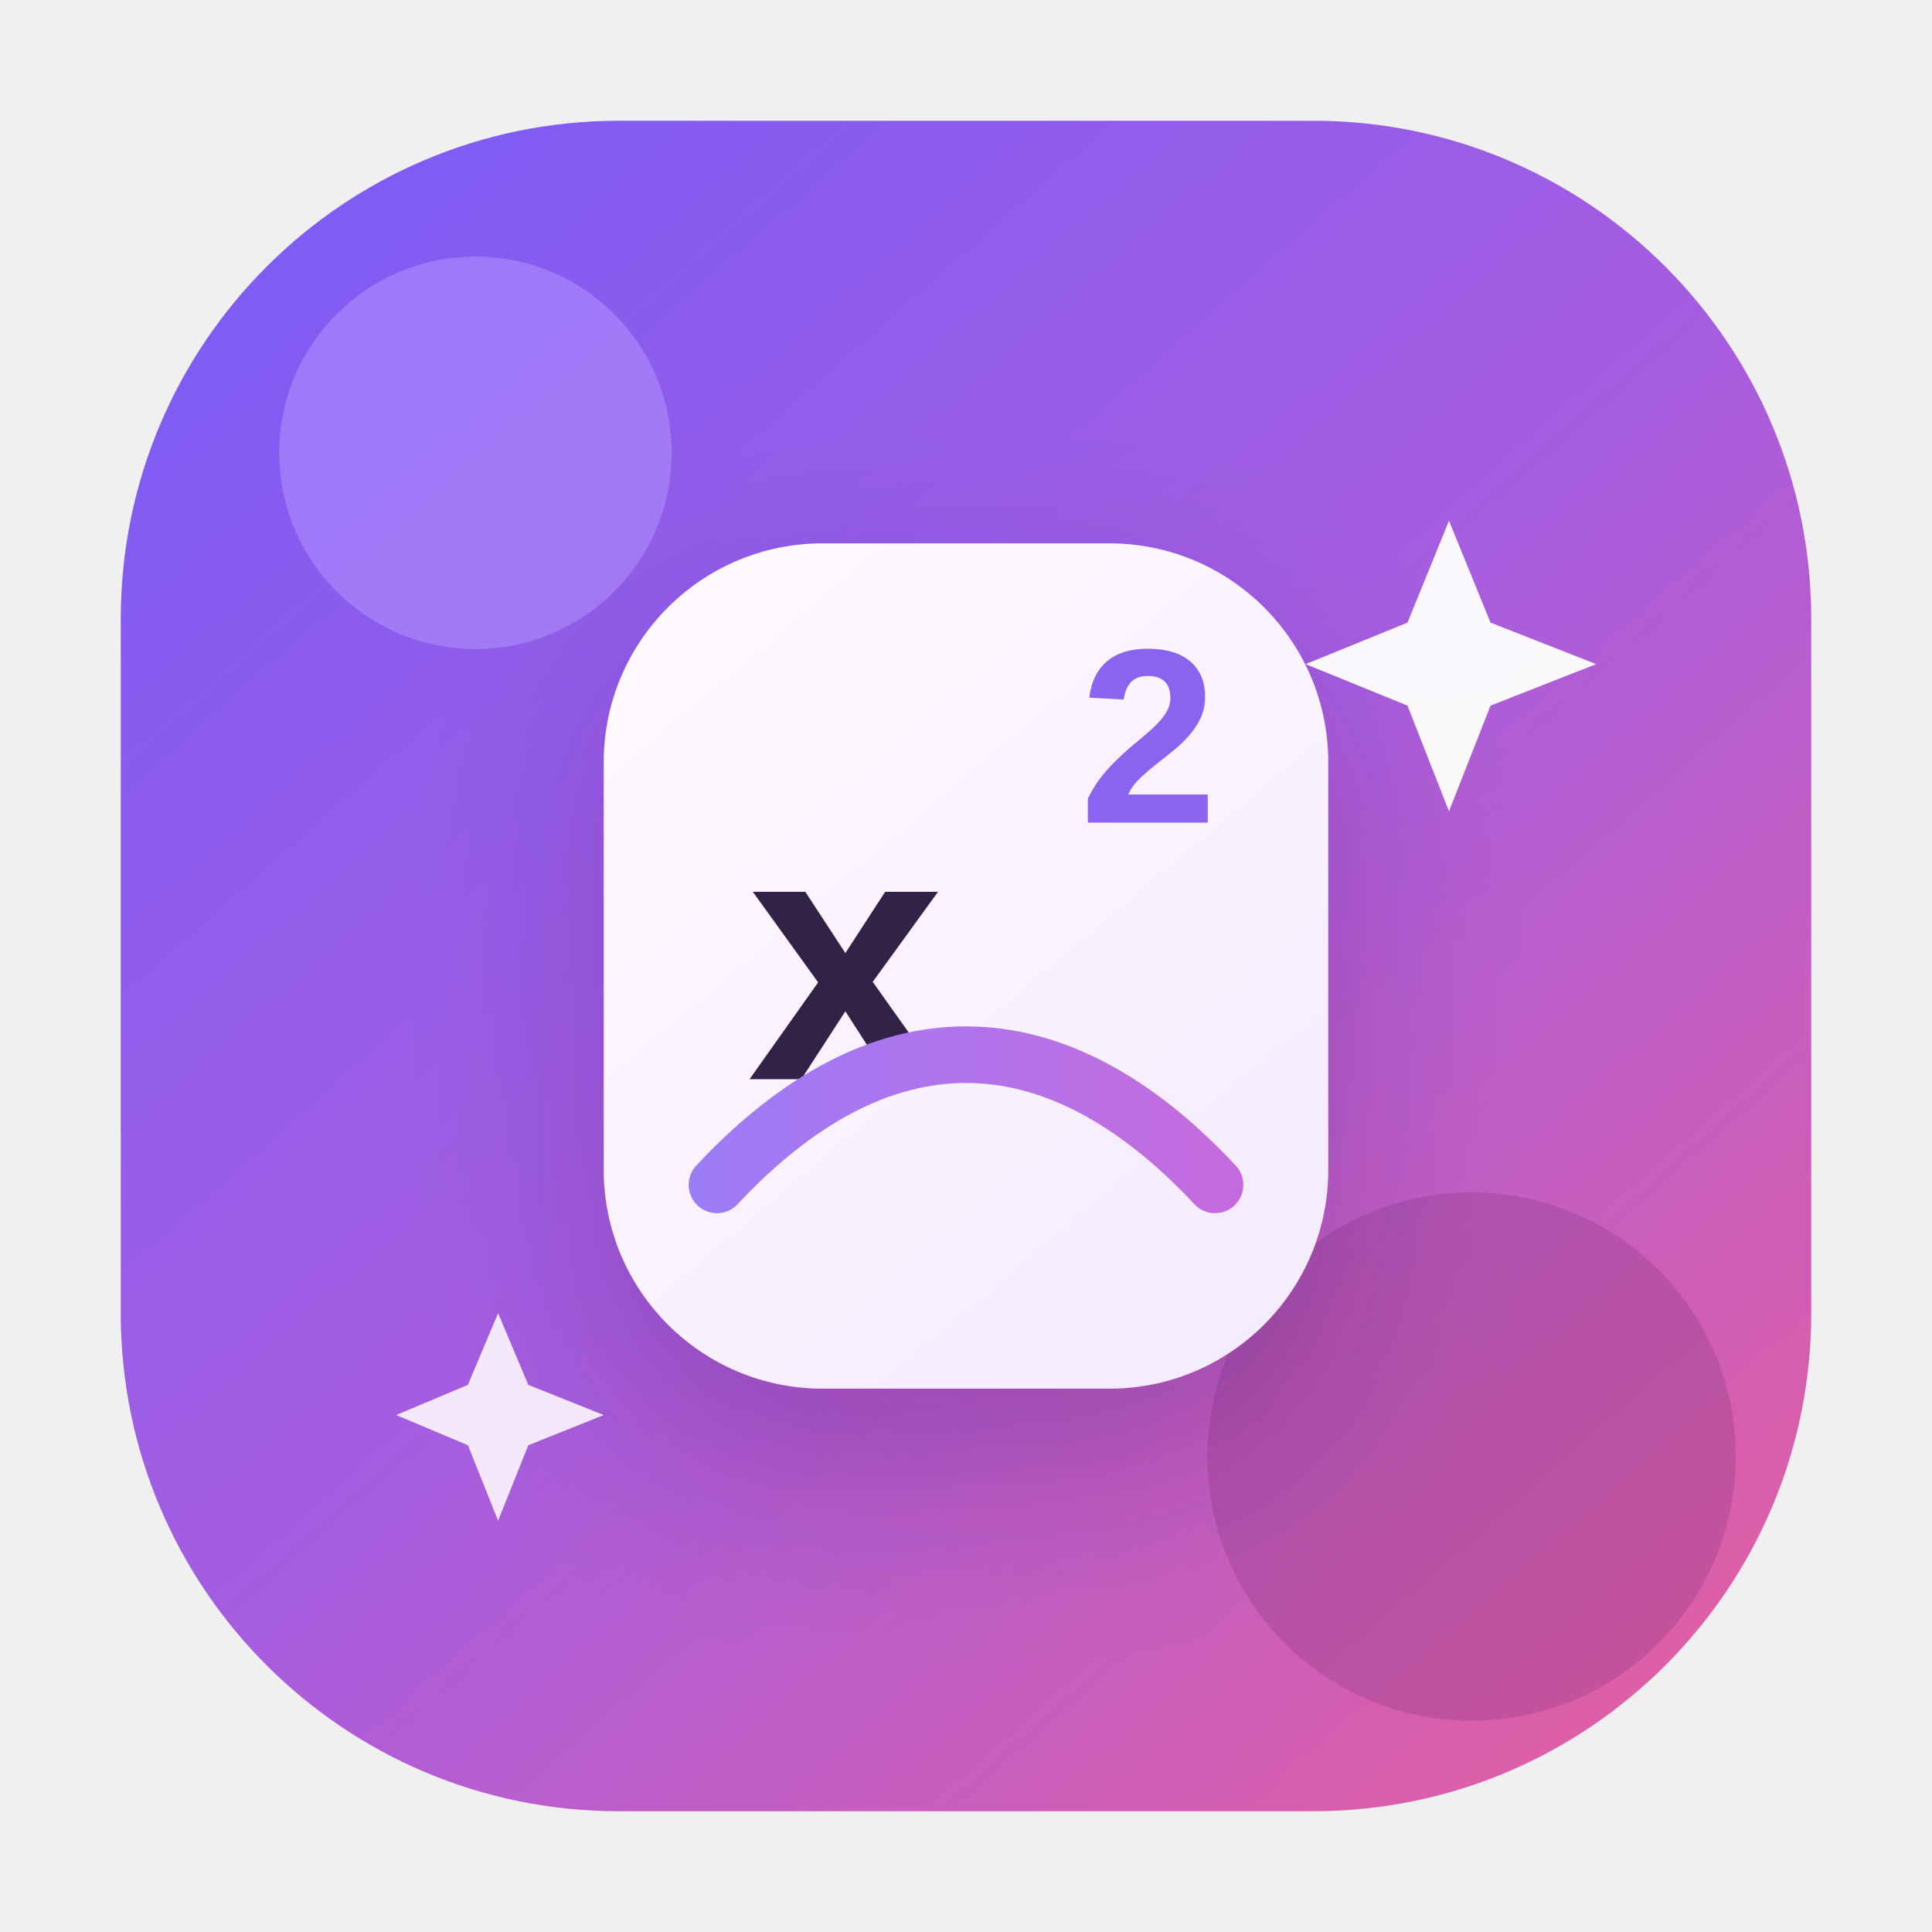
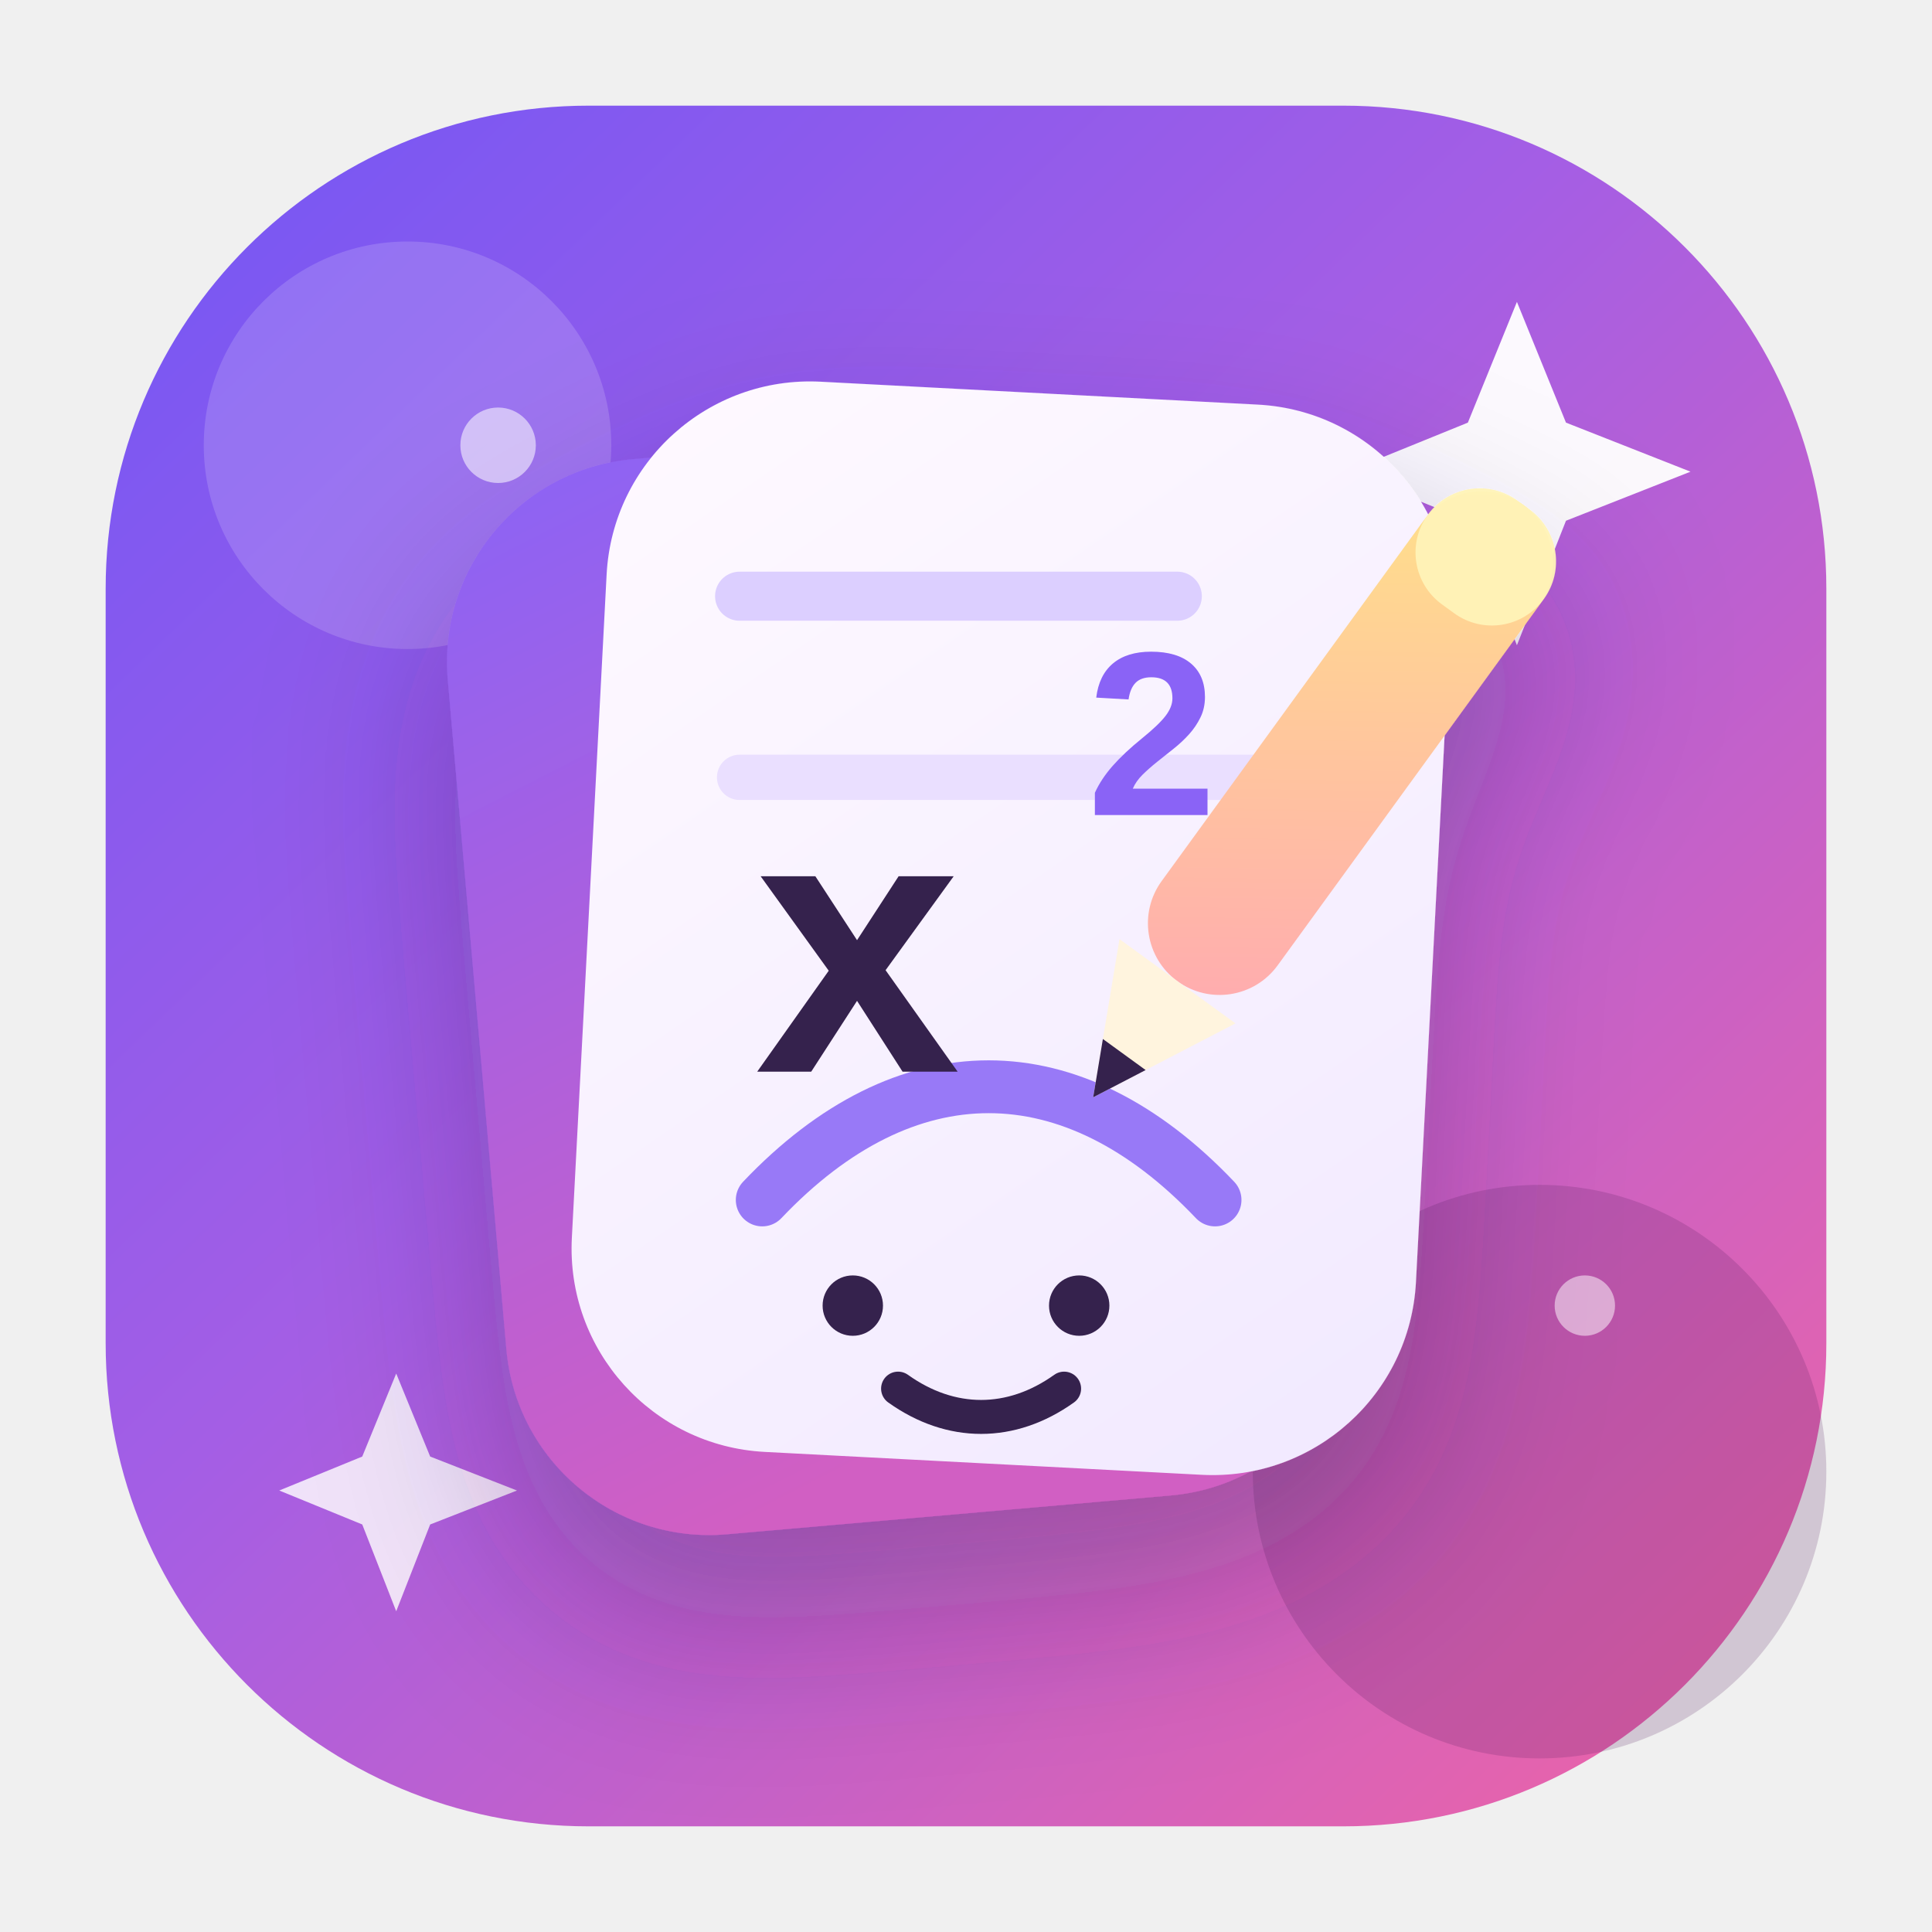
<svg xmlns="http://www.w3.org/2000/svg" viewBox="0 0 512 512" role="img" aria-label="Honors Algebra 2 Prep logo">
  <defs>
-     <linearGradient id="tile" x1="70" y1="38" x2="454" y2="474" gradientUnits="userSpaceOnUse">
-       <stop stop-color="#7b5cf6" />
-       <stop offset=".5" stop-color="#a65de0" />
-       <stop offset="1" stop-color="#e45f9f" />
+     <linearGradient id="tile" x1="48" y1="40" x2="464" y2="472" gradientUnits="userSpaceOnUse">
+       <stop stop-color="#7657f4" />
+       <stop offset=".42" stop-color="#a45ee5" />
+       <stop offset="1" stop-color="#ec64a7" />
    </linearGradient>
-     <linearGradient id="card" x1="170" y1="150" x2="342" y2="354" gradientUnits="userSpaceOnUse">
+     <linearGradient id="notebook" x1="136" y1="108" x2="358" y2="398" gradientUnits="userSpaceOnUse">
      <stop stop-color="#fffaff" />
-       <stop offset="1" stop-color="#f4ebff" />
+       <stop offset="1" stop-color="#f1e9ff" />
    </linearGradient>
-     <linearGradient id="curve" x1="182" y1="308" x2="330" y2="308" gradientUnits="userSpaceOnUse">
-       <stop stop-color="#9c7cf8" />
-       <stop offset="1" stop-color="#c66add" />
+     <linearGradient id="cover" x1="116" y1="118" x2="224" y2="384" gradientUnits="userSpaceOnUse">
+       <stop stop-color="#8a63f6" />
+       <stop offset="1" stop-color="#d15ec3" />
    </linearGradient>
-     <filter id="softShadow" x="-30%" y="-30%" width="160%" height="170%">
-       <feDropShadow dx="0" dy="22" stdDeviation="24" flood-color="#34164e" flood-opacity=".22" />
+     <linearGradient id="pencil" x1="316" y1="136" x2="416" y2="278" gradientUnits="userSpaceOnUse">
+       <stop stop-color="#ffe18a" />
+       <stop offset="1" stop-color="#ff9fb8" />
+     </linearGradient>
+     <filter id="shadow" x="-24%" y="-24%" width="150%" height="160%">
+       <feDropShadow dx="0" dy="24" stdDeviation="24" flood-color="#2d1248" flood-opacity=".28" />
    </filter>
  </defs>
-   <rect x="32" y="32" width="448" height="448" rx="132" fill="url(#tile)" />
-   <circle cx="126" cy="120" r="52" fill="#b293ff" opacity=".55" />
-   <circle cx="390" cy="386" r="70" fill="#7a2d79" opacity=".26" />
-   <g filter="url(#softShadow)">
-     <rect x="160" y="144" width="192" height="224" rx="58" fill="url(#card)" />
-     <text x="198" y="286" fill="#332047" font-family="Manrope, Arial, sans-serif" font-size="94" font-weight="900" letter-spacing="-6">x</text>
-     <text x="286" y="218" fill="#8a63ef" font-family="Manrope, Arial, sans-serif" font-size="66" font-weight="900">2</text>
-     <path d="M190 314c43-46 89-46 132 0" fill="none" stroke="url(#curve)" stroke-width="15" stroke-linecap="round" />
+   <rect x="28" y="28" width="456" height="456" rx="128" fill="url(#tile)" />
+   <circle cx="108" cy="118" r="54" fill="#fff" opacity=".16" />
+   <circle cx="408" cy="390" r="76" fill="#55205d" opacity=".2" />
+   <path d="M402 80l13 32 33 13-33 13-13 33-13-33-32-13 32-13 13-32z" fill="#fff" opacity=".96" />
+   <path d="M105 364l9 22 23 9-23 9-9 23-9-23-22-9 22-9 9-22z" fill="#fff" opacity=".82" />
+   <g filter="url(#shadow)">
+     <rect x="126" y="116" width="226" height="286" rx="54" fill="url(#cover)" transform="rotate(-5 239 259)" />
+     <rect x="156" y="104" width="224" height="284" rx="54" fill="url(#notebook)" transform="rotate(3 268 246)" />
+     <path d="M196 158h116" stroke="#dccfff" stroke-width="13" stroke-linecap="round" />
+     <path d="M196 206h136" stroke="#eadfff" stroke-width="12" stroke-linecap="round" />
+     <path d="M202 318c38-40 82-40 120 0" fill="none" stroke="#9879f7" stroke-width="14" stroke-linecap="round" />
+     <text x="200" y="284" fill="#34204d" font-family="Manrope, Arial, sans-serif" font-size="98" font-weight="900" letter-spacing="-6">x</text>
+     <text x="288" y="216" fill="#8a63f6" font-family="Manrope, Arial, sans-serif" font-size="62" font-weight="900">2</text>
+     <circle cx="226" cy="346" r="8" fill="#34204d" />
+     <circle cx="286" cy="346" r="8" fill="#34204d" />
+     <path d="M238 368c14 10 30 10 44 0" fill="none" stroke="#34204d" stroke-width="9" stroke-linecap="round" />
+     <g transform="rotate(36 354 204)">
+       <rect x="334" y="118" width="38" height="156" rx="19" fill="url(#pencil)" />
+       <rect x="334" y="118" width="38" height="34" rx="17" fill="#fff3b8" opacity=".95" />
+       <path d="M334 274h38l-19 38z" fill="#fff4de" />
+       <path d="M346 298h14l-7 14z" fill="#34204d" />
+     </g>
  </g>
-   <path d="M384 138l11 27 28 11-28 11-11 28-11-28-27-11 27-11 11-27z" fill="#ffffff" opacity=".96" />
-   <path d="M132 348l8 19 20 8-20 8-8 20-8-20-19-8 19-8 8-19z" fill="#ffffff" opacity=".86" />
+   <circle cx="132" cy="118" r="10" fill="#fff" opacity=".55" />
+   <circle cx="420" cy="346" r="8" fill="#fff" opacity=".5" />
</svg>
